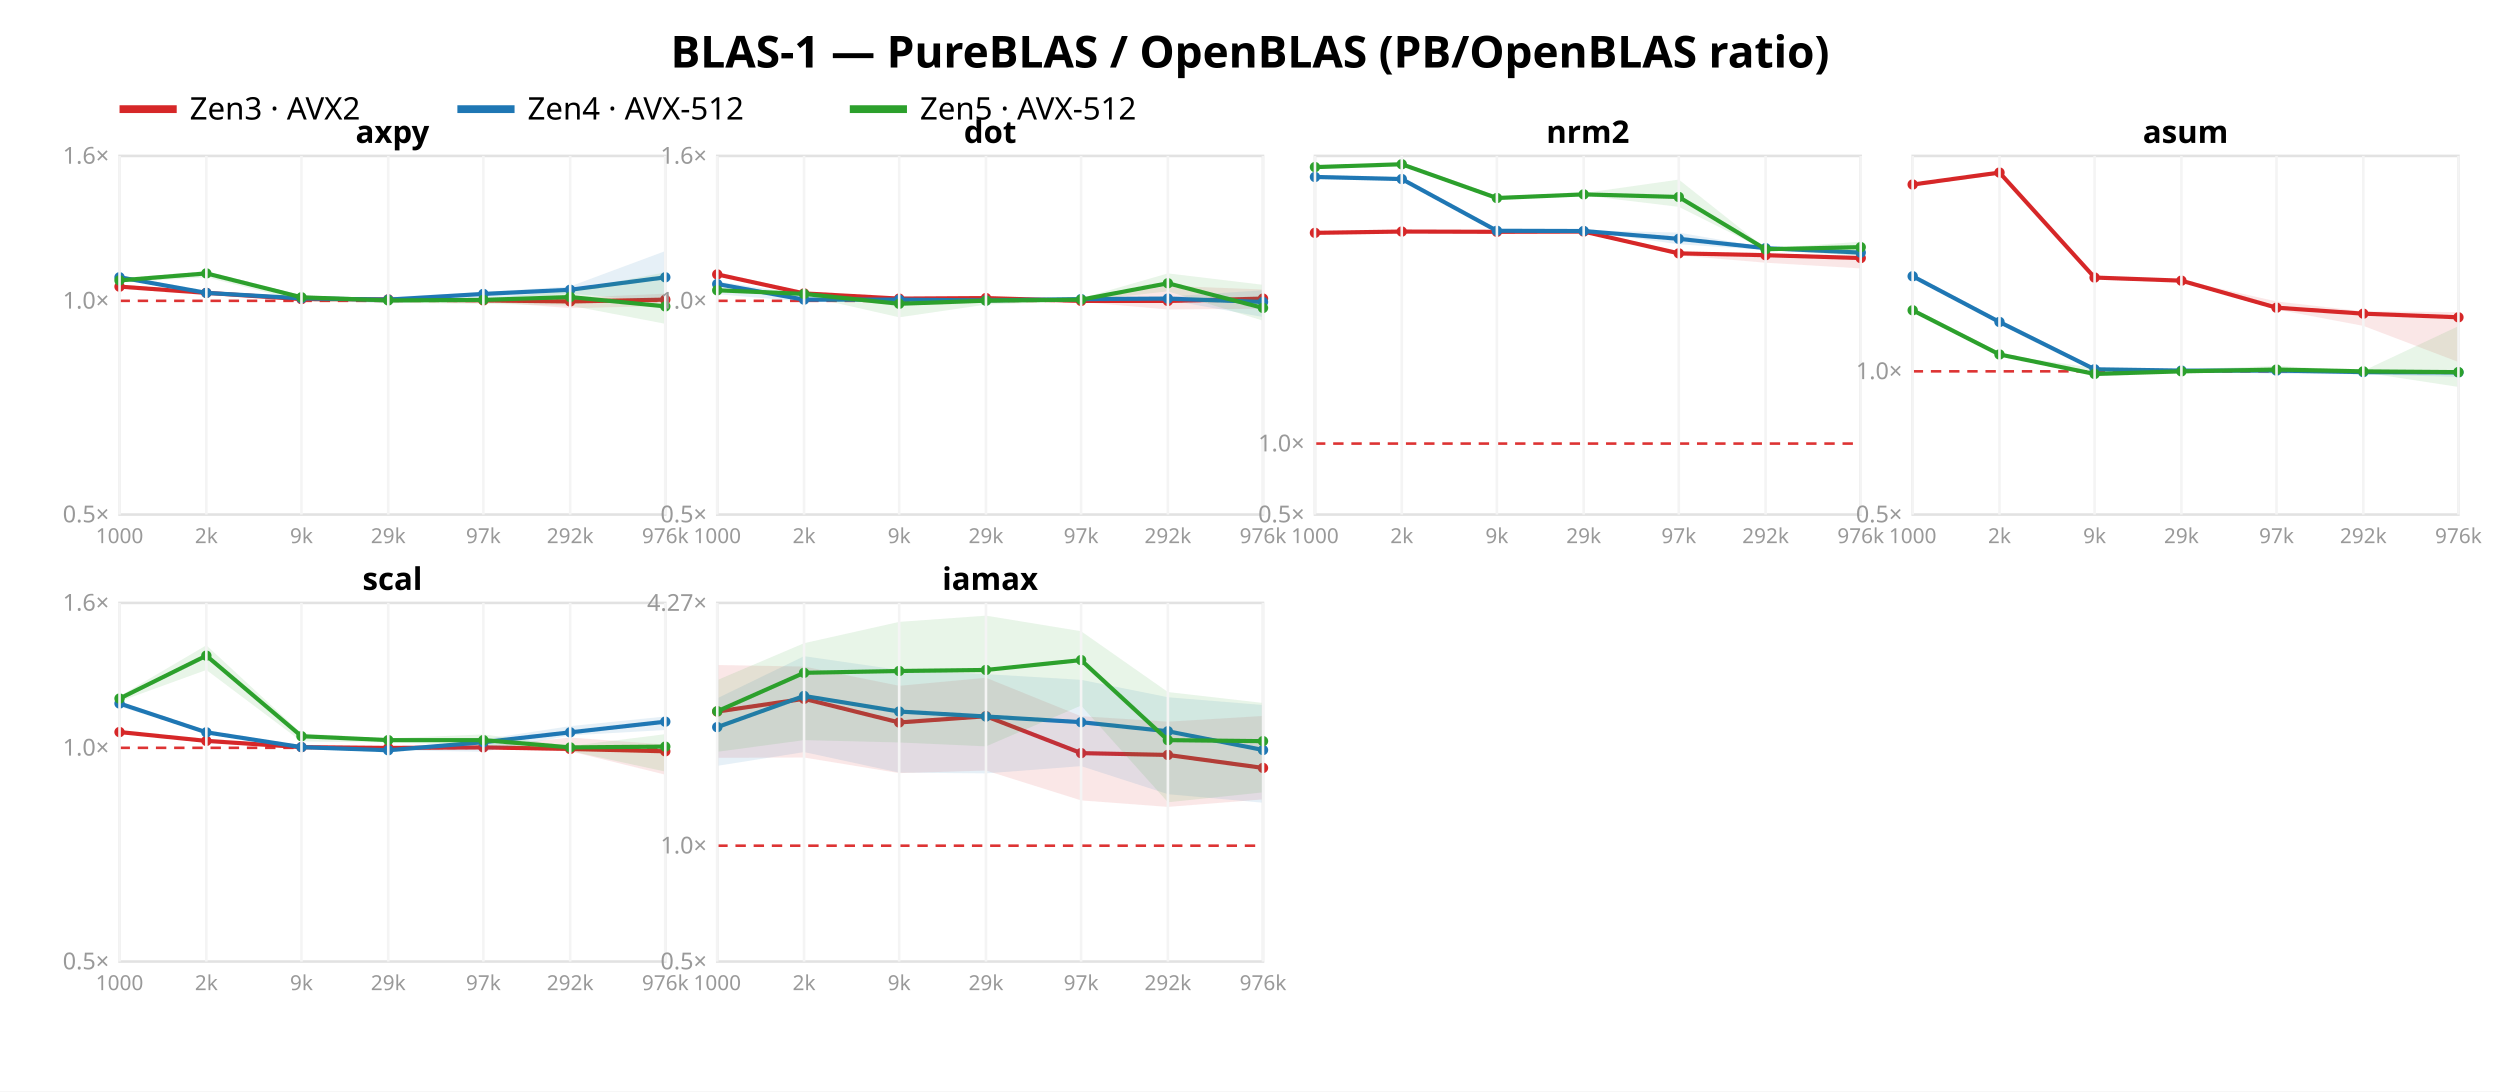
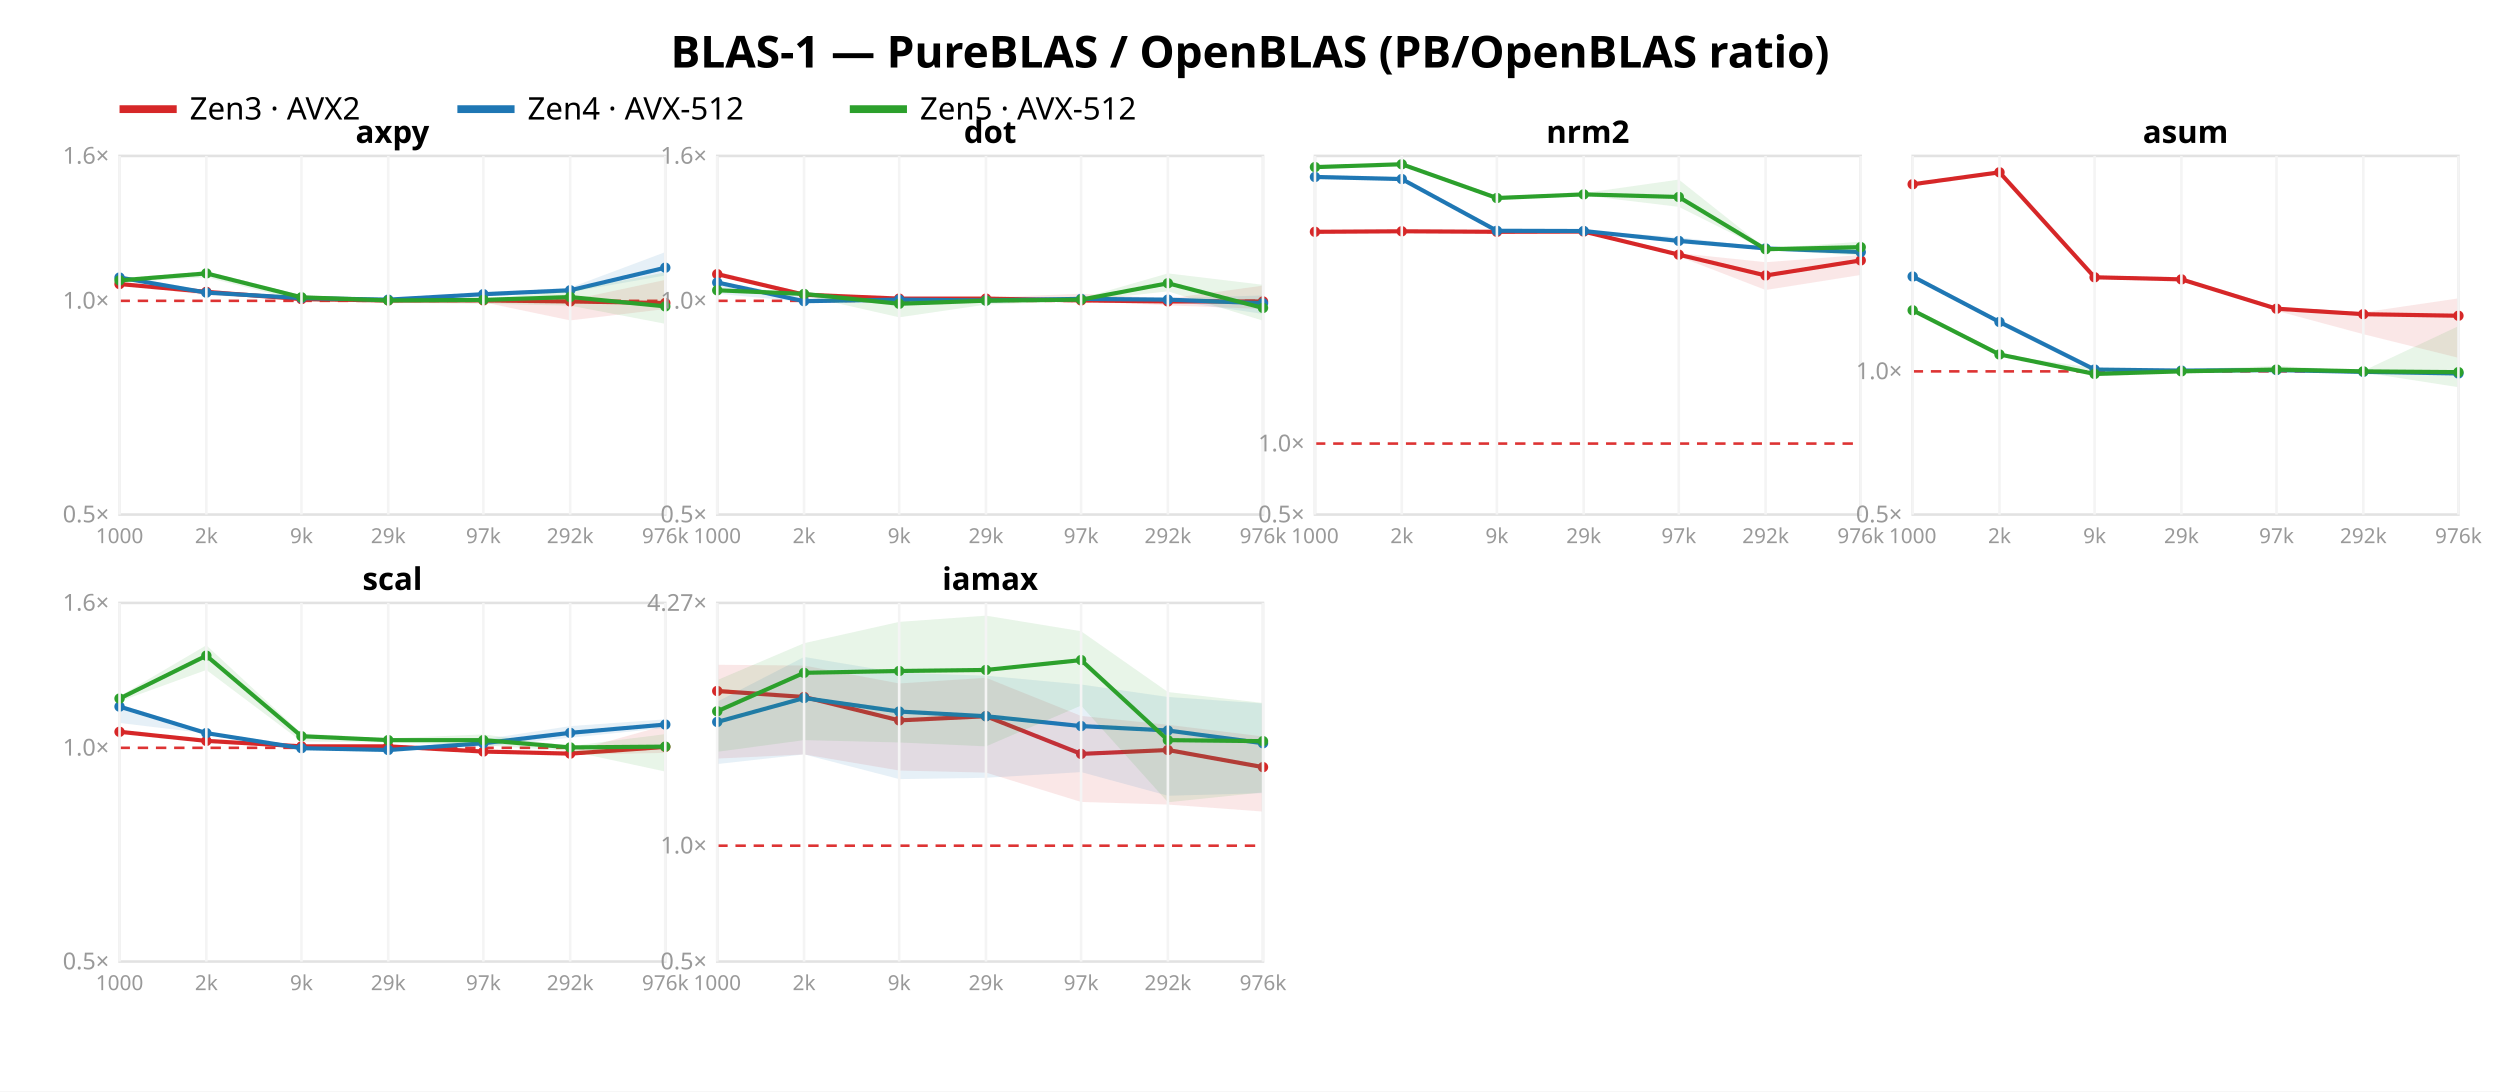
<svg xmlns="http://www.w3.org/2000/svg" width="962" height="420" font-family="sans-serif">
  <rect width="962" height="420" fill="white" />
  <text x="481.0" y="26" text-anchor="middle" font-size="17" font-weight="bold">BLAS-1 — PureBLAS / OpenBLAS (PB/OpenBLAS ratio)</text>
  <line x1="46" y1="42" x2="68" y2="42" stroke="#d62728" stroke-width="3" />
  <text x="73" y="46" font-size="12">Zen3 · AVX2</text>
  <line x1="176" y1="42" x2="198" y2="42" stroke="#1f77b4" stroke-width="3" />
  <text x="203" y="46" font-size="12">Zen4 · AVX-512</text>
  <line x1="327" y1="42" x2="349" y2="42" stroke="#2ca02c" stroke-width="3" />
  <text x="354" y="46" font-size="12">Zen5 · AVX-512</text>
  <rect x="46" y="60" width="210" height="138" fill="none" stroke="#e2e2e2" />
  <line x1="46" y1="115.763" x2="256" y2="115.763" stroke="#d33" stroke-dasharray="4 3" />
  <text x="42" y="201.0" text-anchor="end" font-size="9" fill="#999">0.5×</text>
  <text x="42" y="118.763" text-anchor="end" font-size="9" fill="#999">1.0×</text>
  <text x="42" y="63.0" text-anchor="end" font-size="9" fill="#999">1.6×</text>
-   <polygon points="46.0,110.0 79.4,112.6 116.0,115.0 149.4,114.7 186.0,115.3 219.4,114.6 256.0,113.0 256.0,117.7 219.4,118.6 186.0,116.0 149.4,115.9 116.0,115.2 79.4,112.9 46.0,110.4" fill="#d62728" opacity="0.11" />
-   <polyline points="46.0,110.3 79.4,112.7 116.0,115.1 149.4,115.2 186.0,115.6 219.4,116.0 256.0,115.3" fill="none" stroke="#d62728" stroke-width="1.6" />
-   <circle cx="46.0" cy="110.3" r="2" fill="#d62728" />
-   <circle cx="79.4" cy="112.7" r="2" fill="#d62728" />
+   <polygon points="46.0,109.1 79.4,112.0 116.0,115.0 149.4,114.8 186.0,114.9 219.4,115.5 256.0,107.7 256.0,118.9 219.4,123.3 186.0,116.3 149.4,116.7 116.0,115.3 79.4,113.6 46.0,109.4" fill="#d62728" opacity="0.11" />
+   <polyline points="46.0,109.3 79.4,112.3 116.0,115.1 149.4,115.6 186.0,115.6 219.4,116.0 256.0,116.6" fill="none" stroke="#d62728" stroke-width="1.6" />
+   <circle cx="46.0" cy="109.3" r="2" fill="#d62728" />
+   <circle cx="79.4" cy="112.3" r="2" fill="#d62728" />
  <circle cx="116.0" cy="115.1" r="2" fill="#d62728" />
-   <circle cx="149.4" cy="115.2" r="2" fill="#d62728" />
+   <circle cx="149.4" cy="115.6" r="2" fill="#d62728" />
  <circle cx="186.0" cy="115.6" r="2" fill="#d62728" />
  <circle cx="219.4" cy="116.0" r="2" fill="#d62728" />
-   <circle cx="256.0" cy="115.3" r="2" fill="#d62728" />
-   <polygon points="46.0,106.0 79.4,112.4 116.0,114.2 149.4,114.3 186.0,112.4 219.4,110.2 256.0,96.6 256.0,116.1 219.4,113.0 186.0,115.0 149.4,116.8 116.0,115.0 79.4,112.9 46.0,106.8" fill="#1f77b4" opacity="0.11" />
-   <polyline points="46.0,106.7 79.4,112.7 116.0,114.8 149.4,115.3 186.0,113.1 219.4,111.5 256.0,106.7" fill="none" stroke="#1f77b4" stroke-width="1.6" />
-   <circle cx="46.0" cy="106.7" r="2" fill="#1f77b4" />
-   <circle cx="79.4" cy="112.7" r="2" fill="#1f77b4" />
-   <circle cx="116.0" cy="114.8" r="2" fill="#1f77b4" />
+   <circle cx="256.0" cy="116.6" r="2" fill="#d62728" />
+   <polygon points="46.0,106.3 79.4,112.3 116.0,114.1 149.4,115.0 186.0,112.5 219.4,110.7 256.0,97.0 256.0,106.0 219.4,112.4 186.0,114.1 149.4,115.8 116.0,114.8 79.4,112.8 46.0,106.9" fill="#1f77b4" opacity="0.11" />
+   <polyline points="46.0,106.8 79.4,112.6 116.0,114.7 149.4,115.3 186.0,113.2 219.4,111.7 256.0,103.0" fill="none" stroke="#1f77b4" stroke-width="1.6" />
+   <circle cx="46.0" cy="106.8" r="2" fill="#1f77b4" />
+   <circle cx="79.4" cy="112.6" r="2" fill="#1f77b4" />
+   <circle cx="116.0" cy="114.7" r="2" fill="#1f77b4" />
  <circle cx="149.4" cy="115.3" r="2" fill="#1f77b4" />
-   <circle cx="186.0" cy="113.1" r="2" fill="#1f77b4" />
-   <circle cx="219.4" cy="111.5" r="2" fill="#1f77b4" />
-   <circle cx="256.0" cy="106.7" r="2" fill="#1f77b4" />
+   <circle cx="186.0" cy="113.2" r="2" fill="#1f77b4" />
+   <circle cx="219.4" cy="111.7" r="2" fill="#1f77b4" />
+   <circle cx="256.0" cy="103.0" r="2" fill="#1f77b4" />
  <polygon points="46.0,107.1 79.4,104.3 116.0,113.7 149.4,115.2 186.0,115.0 219.4,111.8 256.0,104.8 256.0,124.6 219.4,117.6 186.0,116.9 149.4,116.5 116.0,115.9 79.4,106.7 46.0,108.7" fill="#2ca02c" opacity="0.11" />
  <polyline points="46.0,107.9 79.4,105.2 116.0,114.4 149.4,115.6 186.0,115.4 219.4,114.3 256.0,117.9" fill="none" stroke="#2ca02c" stroke-width="1.6" />
  <circle cx="46.0" cy="107.9" r="2" fill="#2ca02c" />
  <circle cx="79.4" cy="105.2" r="2" fill="#2ca02c" />
  <circle cx="116.0" cy="114.4" r="2" fill="#2ca02c" />
  <circle cx="149.4" cy="115.6" r="2" fill="#2ca02c" />
  <circle cx="186.0" cy="115.4" r="2" fill="#2ca02c" />
  <circle cx="219.4" cy="114.3" r="2" fill="#2ca02c" />
  <circle cx="256.0" cy="117.9" r="2" fill="#2ca02c" />
  <text x="151.0" y="55" text-anchor="middle" font-size="12" font-weight="bold">axpy</text>
  <line x1="46.0" y1="60" x2="46.0" y2="198" stroke="#f4f4f4" />
  <text x="46.0" y="209" text-anchor="middle" font-size="8" fill="#999">1000</text>
  <line x1="79.4" y1="60" x2="79.4" y2="198" stroke="#f4f4f4" />
  <text x="79.4" y="209" text-anchor="middle" font-size="8" fill="#999">2k</text>
  <line x1="116.0" y1="60" x2="116.0" y2="198" stroke="#f4f4f4" />
  <text x="116.0" y="209" text-anchor="middle" font-size="8" fill="#999">9k</text>
  <line x1="149.4" y1="60" x2="149.4" y2="198" stroke="#f4f4f4" />
  <text x="149.4" y="209" text-anchor="middle" font-size="8" fill="#999">29k</text>
  <line x1="186.0" y1="60" x2="186.0" y2="198" stroke="#f4f4f4" />
  <text x="186.0" y="209" text-anchor="middle" font-size="8" fill="#999">97k</text>
  <line x1="219.4" y1="60" x2="219.4" y2="198" stroke="#f4f4f4" />
  <text x="219.4" y="209" text-anchor="middle" font-size="8" fill="#999">292k</text>
  <line x1="256.0" y1="60" x2="256.0" y2="198" stroke="#f4f4f4" />
  <text x="256.0" y="209" text-anchor="middle" font-size="8" fill="#999">976k</text>
  <rect x="276" y="60" width="210" height="138" fill="none" stroke="#e2e2e2" />
  <line x1="276" y1="115.763" x2="486" y2="115.763" stroke="#d33" stroke-dasharray="4 3" />
  <text x="272" y="201.0" text-anchor="end" font-size="9" fill="#999">0.5×</text>
  <text x="272" y="118.763" text-anchor="end" font-size="9" fill="#999">1.0×</text>
  <text x="272" y="63.0" text-anchor="end" font-size="9" fill="#999">1.6×</text>
-   <polygon points="276.0,105.2 309.4,112.6 346.0,114.9 379.4,114.3 416.0,115.1 449.4,110.0 486.0,111.4 486.0,118.8 449.4,119.1 416.0,116.2 379.4,115.2 346.0,115.0 309.4,113.1 276.0,105.7" fill="#d62728" opacity="0.11" />
-   <polyline points="276.0,105.6 309.4,112.9 346.0,114.9 379.4,114.7 416.0,115.8 449.4,115.8 486.0,114.9" fill="none" stroke="#d62728" stroke-width="1.6" />
-   <circle cx="276.0" cy="105.6" r="2" fill="#d62728" />
-   <circle cx="309.4" cy="112.9" r="2" fill="#d62728" />
+   <polygon points="276.0,104.5 309.4,112.6 346.0,114.8 379.4,114.5 416.0,113.0 449.4,114.9 486.0,109.9 486.0,118.9 449.4,117.5 416.0,115.9 379.4,115.4 346.0,115.0 309.4,113.6 276.0,105.6" fill="#d62728" opacity="0.11" />
+   <polyline points="276.0,105.5 309.4,113.4 346.0,114.9 379.4,114.9 416.0,115.6 449.4,116.0 486.0,116.0" fill="none" stroke="#d62728" stroke-width="1.6" />
+   <circle cx="276.0" cy="105.5" r="2" fill="#d62728" />
+   <circle cx="309.4" cy="113.4" r="2" fill="#d62728" />
  <circle cx="346.0" cy="114.9" r="2" fill="#d62728" />
-   <circle cx="379.4" cy="114.7" r="2" fill="#d62728" />
-   <circle cx="416.0" cy="115.8" r="2" fill="#d62728" />
-   <circle cx="449.4" cy="115.8" r="2" fill="#d62728" />
-   <circle cx="486.0" cy="114.9" r="2" fill="#d62728" />
-   <polygon points="276.0,108.3 309.4,113.3 346.0,115.2 379.4,115.2 416.0,114.4 449.4,114.1 486.0,111.7 486.0,122.0 449.4,115.4 416.0,115.9 379.4,115.9 346.0,115.4 309.4,116.1 276.0,113.2" fill="#1f77b4" opacity="0.11" />
-   <polyline points="276.0,109.3 309.4,115.3 346.0,115.3 379.4,115.6 416.0,115.1 449.4,114.9 486.0,116.2" fill="none" stroke="#1f77b4" stroke-width="1.6" />
-   <circle cx="276.0" cy="109.3" r="2" fill="#1f77b4" />
-   <circle cx="309.4" cy="115.3" r="2" fill="#1f77b4" />
+   <circle cx="379.4" cy="114.9" r="2" fill="#d62728" />
+   <circle cx="416.0" cy="115.6" r="2" fill="#d62728" />
+   <circle cx="449.4" cy="116.0" r="2" fill="#d62728" />
+   <circle cx="486.0" cy="116.0" r="2" fill="#d62728" />
+   <polygon points="276.0,108.2 309.4,114.2 346.0,115.3 379.4,115.5 416.0,114.7 449.4,114.8 486.0,113.7 486.0,120.8 449.4,115.5 416.0,115.4 379.4,115.9 346.0,115.4 309.4,116.2 276.0,113.0" fill="#1f77b4" opacity="0.11" />
+   <polyline points="276.0,108.7 309.4,115.9 346.0,115.3 379.4,115.6 416.0,115.0 449.4,115.3 486.0,116.7" fill="none" stroke="#1f77b4" stroke-width="1.6" />
+   <circle cx="276.0" cy="108.7" r="2" fill="#1f77b4" />
+   <circle cx="309.4" cy="115.9" r="2" fill="#1f77b4" />
  <circle cx="346.0" cy="115.3" r="2" fill="#1f77b4" />
  <circle cx="379.4" cy="115.6" r="2" fill="#1f77b4" />
-   <circle cx="416.0" cy="115.1" r="2" fill="#1f77b4" />
-   <circle cx="449.4" cy="114.9" r="2" fill="#1f77b4" />
-   <circle cx="486.0" cy="116.2" r="2" fill="#1f77b4" />
+   <circle cx="416.0" cy="115.0" r="2" fill="#1f77b4" />
+   <circle cx="449.4" cy="115.3" r="2" fill="#1f77b4" />
+   <circle cx="486.0" cy="116.7" r="2" fill="#1f77b4" />
  <polygon points="276.0,111.6 309.4,112.2 346.0,115.6 379.4,114.2 416.0,114.8 449.4,105.2 486.0,109.6 486.0,123.4 449.4,112.1 416.0,115.8 379.4,117.2 346.0,122.1 309.4,113.8 276.0,111.9" fill="#2ca02c" opacity="0.11" />
  <polyline points="276.0,111.7 309.4,113.1 346.0,116.9 379.4,115.7 416.0,115.3 449.4,109.0 486.0,118.5" fill="none" stroke="#2ca02c" stroke-width="1.6" />
  <circle cx="276.0" cy="111.7" r="2" fill="#2ca02c" />
  <circle cx="309.4" cy="113.1" r="2" fill="#2ca02c" />
  <circle cx="346.0" cy="116.9" r="2" fill="#2ca02c" />
  <circle cx="379.4" cy="115.7" r="2" fill="#2ca02c" />
  <circle cx="416.0" cy="115.3" r="2" fill="#2ca02c" />
  <circle cx="449.4" cy="109.0" r="2" fill="#2ca02c" />
  <circle cx="486.0" cy="118.5" r="2" fill="#2ca02c" />
  <text x="381.0" y="55" text-anchor="middle" font-size="12" font-weight="bold">dot</text>
  <line x1="276.0" y1="60" x2="276.0" y2="198" stroke="#f4f4f4" />
  <text x="276.0" y="209" text-anchor="middle" font-size="8" fill="#999">1000</text>
  <line x1="309.4" y1="60" x2="309.4" y2="198" stroke="#f4f4f4" />
  <text x="309.4" y="209" text-anchor="middle" font-size="8" fill="#999">2k</text>
  <line x1="346.0" y1="60" x2="346.0" y2="198" stroke="#f4f4f4" />
  <text x="346.0" y="209" text-anchor="middle" font-size="8" fill="#999">9k</text>
  <line x1="379.4" y1="60" x2="379.4" y2="198" stroke="#f4f4f4" />
  <text x="379.4" y="209" text-anchor="middle" font-size="8" fill="#999">29k</text>
  <line x1="416.0" y1="60" x2="416.0" y2="198" stroke="#f4f4f4" />
  <text x="416.0" y="209" text-anchor="middle" font-size="8" fill="#999">97k</text>
  <line x1="449.4" y1="60" x2="449.4" y2="198" stroke="#f4f4f4" />
  <text x="449.4" y="209" text-anchor="middle" font-size="8" fill="#999">292k</text>
  <line x1="486.0" y1="60" x2="486.0" y2="198" stroke="#f4f4f4" />
  <text x="486.0" y="209" text-anchor="middle" font-size="8" fill="#999">976k</text>
  <rect x="506" y="60" width="210" height="138" fill="none" stroke="#e2e2e2" />
  <line x1="506" y1="170.69" x2="716" y2="170.69" stroke="#d33" stroke-dasharray="4 3" />
  <text x="502" y="201.0" text-anchor="end" font-size="9" fill="#999">0.5×</text>
  <text x="502" y="173.69" text-anchor="end" font-size="9" fill="#999">1.0×</text>
-   <polygon points="506.0,89.0 539.4,88.8 576.0,88.9 609.4,88.7 646.0,96.8 679.4,97.7 716.0,98.4 716.0,103.3 679.4,101.1 646.0,98.3 609.4,89.6 576.0,89.2 539.4,89.1 506.0,89.9" fill="#d62728" opacity="0.11" />
-   <polyline points="506.0,89.6 539.4,89.1 576.0,89.2 609.4,89.1 646.0,97.5 679.4,98.2 716.0,99.3" fill="none" stroke="#d62728" stroke-width="1.6" />
-   <circle cx="506.0" cy="89.6" r="2" fill="#d62728" />
-   <circle cx="539.4" cy="89.1" r="2" fill="#d62728" />
+   <polygon points="506.0,88.8 539.4,88.8 576.0,88.9 609.4,88.7 646.0,97.4 679.4,100.9 716.0,98.1 716.0,105.8 679.4,111.6 646.0,98.7 609.4,89.1 576.0,89.2 539.4,89.1 506.0,89.4" fill="#d62728" opacity="0.11" />
+   <polyline points="506.0,89.2 539.4,89.0 576.0,89.2 609.4,89.1 646.0,98.0 679.4,106.0 716.0,100.2" fill="none" stroke="#d62728" stroke-width="1.6" />
+   <circle cx="506.0" cy="89.2" r="2" fill="#d62728" />
+   <circle cx="539.4" cy="89.0" r="2" fill="#d62728" />
  <circle cx="576.0" cy="89.2" r="2" fill="#d62728" />
  <circle cx="609.4" cy="89.1" r="2" fill="#d62728" />
-   <circle cx="646.0" cy="97.5" r="2" fill="#d62728" />
-   <circle cx="679.4" cy="98.2" r="2" fill="#d62728" />
-   <circle cx="716.0" cy="99.3" r="2" fill="#d62728" />
-   <polygon points="506.0,67.3 539.4,68.4 576.0,88.6 609.4,88.6 646.0,89.5 679.4,95.3 716.0,96.7 716.0,98.3 679.4,96.2 646.0,94.0 609.4,89.0 576.0,88.9 539.4,69.3 506.0,68.8" fill="#1f77b4" opacity="0.11" />
-   <polyline points="506.0,68.1 539.4,68.9 576.0,88.8 609.4,88.9 646.0,91.9 679.4,95.5 716.0,97.2" fill="none" stroke="#1f77b4" stroke-width="1.6" />
+   <circle cx="646.0" cy="98.0" r="2" fill="#d62728" />
+   <circle cx="679.4" cy="106.0" r="2" fill="#d62728" />
+   <circle cx="716.0" cy="100.2" r="2" fill="#d62728" />
+   <polygon points="506.0,67.3 539.4,68.4 576.0,88.6 609.4,88.6 646.0,91.3 679.4,95.3 716.0,96.7 716.0,97.6 679.4,95.9 646.0,93.7 609.4,89.0 576.0,88.8 539.4,69.3 506.0,68.8" fill="#1f77b4" opacity="0.11" />
+   <polyline points="506.0,68.1 539.4,68.9 576.0,88.8 609.4,88.9 646.0,92.7 679.4,95.6 716.0,97.0" fill="none" stroke="#1f77b4" stroke-width="1.6" />
  <circle cx="506.0" cy="68.1" r="2" fill="#1f77b4" />
  <circle cx="539.4" cy="68.9" r="2" fill="#1f77b4" />
  <circle cx="576.0" cy="88.8" r="2" fill="#1f77b4" />
  <circle cx="609.4" cy="88.9" r="2" fill="#1f77b4" />
-   <circle cx="646.0" cy="91.9" r="2" fill="#1f77b4" />
-   <circle cx="679.4" cy="95.5" r="2" fill="#1f77b4" />
-   <circle cx="716.0" cy="97.2" r="2" fill="#1f77b4" />
+   <circle cx="646.0" cy="92.7" r="2" fill="#1f77b4" />
+   <circle cx="679.4" cy="95.6" r="2" fill="#1f77b4" />
+   <circle cx="716.0" cy="97.0" r="2" fill="#1f77b4" />
  <polygon points="506.0,63.8 539.4,63.0 576.0,75.4 609.4,74.3 646.0,69.1 679.4,95.6 716.0,93.0 716.0,98.3 679.4,96.3 646.0,79.6 609.4,75.2 576.0,76.6 539.4,63.3 506.0,64.6" fill="#2ca02c" opacity="0.11" />
  <polyline points="506.0,64.3 539.4,63.2 576.0,76.2 609.4,74.8 646.0,75.8 679.4,95.9 716.0,95.1" fill="none" stroke="#2ca02c" stroke-width="1.6" />
  <circle cx="506.0" cy="64.3" r="2" fill="#2ca02c" />
  <circle cx="539.4" cy="63.2" r="2" fill="#2ca02c" />
  <circle cx="576.0" cy="76.2" r="2" fill="#2ca02c" />
  <circle cx="609.4" cy="74.8" r="2" fill="#2ca02c" />
  <circle cx="646.0" cy="75.8" r="2" fill="#2ca02c" />
  <circle cx="679.4" cy="95.9" r="2" fill="#2ca02c" />
  <circle cx="716.0" cy="95.1" r="2" fill="#2ca02c" />
  <text x="611.0" y="55" text-anchor="middle" font-size="12" font-weight="bold">nrm2</text>
  <line x1="506.0" y1="60" x2="506.0" y2="198" stroke="#f4f4f4" />
  <text x="506.0" y="209" text-anchor="middle" font-size="8" fill="#999">1000</text>
  <line x1="539.4" y1="60" x2="539.4" y2="198" stroke="#f4f4f4" />
  <text x="539.4" y="209" text-anchor="middle" font-size="8" fill="#999">2k</text>
  <line x1="576.0" y1="60" x2="576.0" y2="198" stroke="#f4f4f4" />
  <text x="576.0" y="209" text-anchor="middle" font-size="8" fill="#999">9k</text>
  <line x1="609.4" y1="60" x2="609.4" y2="198" stroke="#f4f4f4" />
  <text x="609.4" y="209" text-anchor="middle" font-size="8" fill="#999">29k</text>
  <line x1="646.0" y1="60" x2="646.0" y2="198" stroke="#f4f4f4" />
  <text x="646.0" y="209" text-anchor="middle" font-size="8" fill="#999">97k</text>
  <line x1="679.4" y1="60" x2="679.4" y2="198" stroke="#f4f4f4" />
  <text x="679.4" y="209" text-anchor="middle" font-size="8" fill="#999">292k</text>
  <line x1="716.0" y1="60" x2="716.0" y2="198" stroke="#f4f4f4" />
  <text x="716.0" y="209" text-anchor="middle" font-size="8" fill="#999">976k</text>
  <rect x="736" y="60" width="210" height="138" fill="none" stroke="#e2e2e2" />
-   <line x1="736" y1="142.89" x2="946" y2="142.89" stroke="#d33" stroke-dasharray="4 3" />
+   <line x1="736" y1="142.904" x2="946" y2="142.904" stroke="#d33" stroke-dasharray="4 3" />
  <text x="732" y="201.0" text-anchor="end" font-size="9" fill="#999">0.5×</text>
-   <text x="732" y="145.89" text-anchor="end" font-size="9" fill="#999">1.0×</text>
-   <polygon points="736.0,70.8 769.4,66.1 806.0,106.2 839.4,107.7 876.0,116.0 909.4,119.8 946.0,120.1 946.0,139.3 909.4,125.4 876.0,119.1 839.4,108.6 806.0,106.8 769.4,67.2 736.0,71.4" fill="#d62728" opacity="0.11" />
-   <polyline points="736.0,71.0 769.4,66.4 806.0,106.8 839.4,108.0 876.0,118.4 909.4,120.7 946.0,122.1" fill="none" stroke="#d62728" stroke-width="1.6" />
-   <circle cx="736.0" cy="71.0" r="2" fill="#d62728" />
-   <circle cx="769.4" cy="66.4" r="2" fill="#d62728" />
-   <circle cx="806.0" cy="106.8" r="2" fill="#d62728" />
-   <circle cx="839.4" cy="108.0" r="2" fill="#d62728" />
-   <circle cx="876.0" cy="118.4" r="2" fill="#d62728" />
-   <circle cx="909.4" cy="120.7" r="2" fill="#d62728" />
-   <circle cx="946.0" cy="122.1" r="2" fill="#d62728" />
-   <polygon points="736.0,106.1 769.4,123.4 806.0,142.0 839.4,142.5 876.0,142.0 909.4,143.0 946.0,142.6 946.0,145.1 909.4,144.0 876.0,143.9 839.4,142.6 806.0,142.2 769.4,124.1 736.0,106.7" fill="#1f77b4" opacity="0.11" />
-   <polyline points="736.0,106.3 769.4,123.9 806.0,142.1 839.4,142.6 876.0,142.6 909.4,143.2 946.0,143.3" fill="none" stroke="#1f77b4" stroke-width="1.6" />
-   <circle cx="736.0" cy="106.3" r="2" fill="#1f77b4" />
+   <text x="732" y="145.904" text-anchor="end" font-size="9" fill="#999">1.0×</text>
+   <polygon points="736.0,70.5 769.4,66.1 806.0,106.1 839.4,107.0 876.0,118.0 909.4,120.2 946.0,114.8 946.0,137.7 909.4,128.6 876.0,119.6 839.4,107.9 806.0,106.8 769.4,67.0 736.0,71.3" fill="#d62728" opacity="0.11" />
+   <polyline points="736.0,70.9 769.4,66.3 806.0,106.7 839.4,107.5 876.0,118.8 909.4,120.9 946.0,121.5" fill="none" stroke="#d62728" stroke-width="1.6" />
+   <circle cx="736.0" cy="70.9" r="2" fill="#d62728" />
+   <circle cx="769.4" cy="66.3" r="2" fill="#d62728" />
+   <circle cx="806.0" cy="106.7" r="2" fill="#d62728" />
+   <circle cx="839.4" cy="107.5" r="2" fill="#d62728" />
+   <circle cx="876.0" cy="118.8" r="2" fill="#d62728" />
+   <circle cx="909.4" cy="120.9" r="2" fill="#d62728" />
+   <circle cx="946.0" cy="121.5" r="2" fill="#d62728" />
+   <polygon points="736.0,106.0 769.4,123.4 806.0,142.2 839.4,142.6 876.0,141.6 909.4,142.7 946.0,143.1 946.0,144.6 909.4,143.5 876.0,143.1 839.4,142.7 806.0,142.3 769.4,124.2 736.0,106.5" fill="#1f77b4" opacity="0.11" />
+   <polyline points="736.0,106.4 769.4,123.9 806.0,142.2 839.4,142.6 876.0,142.4 909.4,143.1 946.0,143.7" fill="none" stroke="#1f77b4" stroke-width="1.6" />
+   <circle cx="736.0" cy="106.4" r="2" fill="#1f77b4" />
  <circle cx="769.4" cy="123.9" r="2" fill="#1f77b4" />
-   <circle cx="806.0" cy="142.1" r="2" fill="#1f77b4" />
+   <circle cx="806.0" cy="142.2" r="2" fill="#1f77b4" />
  <circle cx="839.4" cy="142.6" r="2" fill="#1f77b4" />
-   <circle cx="876.0" cy="142.6" r="2" fill="#1f77b4" />
-   <circle cx="909.4" cy="143.2" r="2" fill="#1f77b4" />
-   <circle cx="946.0" cy="143.3" r="2" fill="#1f77b4" />
-   <polygon points="736.0,119.2 769.4,136.4 806.0,141.6 839.4,142.1 876.0,140.8 909.4,142.7 946.0,125.5 946.0,148.9 909.4,143.3 876.0,143.3 839.4,143.1 806.0,144.3 769.4,136.5 736.0,119.7" fill="#2ca02c" opacity="0.11" />
+   <circle cx="876.0" cy="142.4" r="2" fill="#1f77b4" />
+   <circle cx="909.4" cy="143.1" r="2" fill="#1f77b4" />
+   <circle cx="946.0" cy="143.7" r="2" fill="#1f77b4" />
+   <polygon points="736.0,119.2 769.4,136.4 806.0,141.6 839.4,142.1 876.0,140.8 909.4,142.7 946.0,125.5 946.0,149.0 909.4,143.3 876.0,143.3 839.4,143.2 806.0,144.3 769.4,136.5 736.0,119.7" fill="#2ca02c" opacity="0.11" />
  <polyline points="736.0,119.4 769.4,136.4 806.0,143.9 839.4,142.9 876.0,142.2 909.4,142.9 946.0,143.2" fill="none" stroke="#2ca02c" stroke-width="1.6" />
  <circle cx="736.0" cy="119.4" r="2" fill="#2ca02c" />
  <circle cx="769.4" cy="136.4" r="2" fill="#2ca02c" />
  <circle cx="806.0" cy="143.9" r="2" fill="#2ca02c" />
  <circle cx="839.4" cy="142.9" r="2" fill="#2ca02c" />
  <circle cx="876.0" cy="142.2" r="2" fill="#2ca02c" />
  <circle cx="909.4" cy="142.9" r="2" fill="#2ca02c" />
  <circle cx="946.0" cy="143.2" r="2" fill="#2ca02c" />
  <text x="841.0" y="55" text-anchor="middle" font-size="12" font-weight="bold">asum</text>
  <line x1="736.0" y1="60" x2="736.0" y2="198" stroke="#f4f4f4" />
  <text x="736.0" y="209" text-anchor="middle" font-size="8" fill="#999">1000</text>
  <line x1="769.4" y1="60" x2="769.4" y2="198" stroke="#f4f4f4" />
  <text x="769.4" y="209" text-anchor="middle" font-size="8" fill="#999">2k</text>
  <line x1="806.0" y1="60" x2="806.0" y2="198" stroke="#f4f4f4" />
  <text x="806.0" y="209" text-anchor="middle" font-size="8" fill="#999">9k</text>
  <line x1="839.4" y1="60" x2="839.4" y2="198" stroke="#f4f4f4" />
  <text x="839.4" y="209" text-anchor="middle" font-size="8" fill="#999">29k</text>
  <line x1="876.0" y1="60" x2="876.0" y2="198" stroke="#f4f4f4" />
  <text x="876.0" y="209" text-anchor="middle" font-size="8" fill="#999">97k</text>
  <line x1="909.4" y1="60" x2="909.4" y2="198" stroke="#f4f4f4" />
  <text x="909.4" y="209" text-anchor="middle" font-size="8" fill="#999">292k</text>
  <line x1="946.0" y1="60" x2="946.0" y2="198" stroke="#f4f4f4" />
  <text x="946.0" y="209" text-anchor="middle" font-size="8" fill="#999">976k</text>
  <rect x="46" y="232" width="210" height="138" fill="none" stroke="#e2e2e2" />
  <line x1="46" y1="287.763" x2="256" y2="287.763" stroke="#d33" stroke-dasharray="4 3" />
  <text x="42" y="373.0" text-anchor="end" font-size="9" fill="#999">0.5×</text>
  <text x="42" y="290.763" text-anchor="end" font-size="9" fill="#999">1.0×</text>
  <text x="42" y="235.0" text-anchor="end" font-size="9" fill="#999">1.6×</text>
-   <polygon points="46.0,281.5 79.4,285.0 116.0,287.4 149.4,287.6 186.0,287.2 219.4,283.8 256.0,286.5 256.0,298.1 219.4,289.1 186.0,288.1 149.4,288.0 116.0,287.6 79.4,285.2 46.0,281.7" fill="#d62728" opacity="0.11" />
-   <polyline points="46.0,281.7 79.4,285.1 116.0,287.5 149.4,287.8 186.0,287.6 219.4,288.2 256.0,289.1" fill="none" stroke="#d62728" stroke-width="1.6" />
-   <circle cx="46.0" cy="281.7" r="2" fill="#d62728" />
+   <polygon points="46.0,281.4 79.4,284.9 116.0,287.1 149.4,286.9 186.0,288.9 219.4,289.3 256.0,279.1 256.0,289.7 219.4,290.4 186.0,289.5 149.4,287.3 116.0,287.3 79.4,285.2 46.0,281.7" fill="#d62728" opacity="0.11" />
+   <polyline points="46.0,281.6 79.4,285.1 116.0,287.2 149.4,287.2 186.0,289.2 219.4,290.0 256.0,287.4" fill="none" stroke="#d62728" stroke-width="1.6" />
+   <circle cx="46.0" cy="281.6" r="2" fill="#d62728" />
  <circle cx="79.4" cy="285.1" r="2" fill="#d62728" />
-   <circle cx="116.0" cy="287.5" r="2" fill="#d62728" />
-   <circle cx="149.4" cy="287.8" r="2" fill="#d62728" />
-   <circle cx="186.0" cy="287.6" r="2" fill="#d62728" />
-   <circle cx="219.4" cy="288.2" r="2" fill="#d62728" />
-   <circle cx="256.0" cy="289.1" r="2" fill="#d62728" />
-   <polygon points="46.0,270.4 79.4,281.5 116.0,287.4 149.4,288.6 186.0,284.5 219.4,279.4 256.0,275.7 256.0,280.9 219.4,283.0 186.0,289.3 149.4,288.7 116.0,287.6 79.4,282.2 46.0,271.9" fill="#1f77b4" opacity="0.11" />
-   <polyline points="46.0,270.7 79.4,281.8 116.0,287.5 149.4,288.7 186.0,285.6 219.4,281.8 256.0,277.7" fill="none" stroke="#1f77b4" stroke-width="1.6" />
-   <circle cx="46.0" cy="270.7" r="2" fill="#1f77b4" />
-   <circle cx="79.4" cy="281.8" r="2" fill="#1f77b4" />
-   <circle cx="116.0" cy="287.5" r="2" fill="#1f77b4" />
-   <circle cx="149.4" cy="288.7" r="2" fill="#1f77b4" />
-   <circle cx="186.0" cy="285.6" r="2" fill="#1f77b4" />
-   <circle cx="219.4" cy="281.8" r="2" fill="#1f77b4" />
-   <circle cx="256.0" cy="277.7" r="2" fill="#1f77b4" />
+   <circle cx="116.0" cy="287.2" r="2" fill="#d62728" />
+   <circle cx="149.4" cy="287.2" r="2" fill="#d62728" />
+   <circle cx="186.0" cy="289.2" r="2" fill="#d62728" />
+   <circle cx="219.4" cy="290.0" r="2" fill="#d62728" />
+   <circle cx="256.0" cy="287.4" r="2" fill="#d62728" />
+   <polygon points="46.0,271.4 79.4,281.9 116.0,287.7 149.4,288.1 186.0,284.5 219.4,279.4 256.0,276.8 256.0,280.1 219.4,283.9 186.0,287.3 149.4,288.7 116.0,288.0 79.4,282.2 46.0,278.2" fill="#1f77b4" opacity="0.11" />
+   <polyline points="46.0,271.9 79.4,282.1 116.0,287.9 149.4,288.6 186.0,286.0 219.4,282.0 256.0,278.8" fill="none" stroke="#1f77b4" stroke-width="1.6" />
+   <circle cx="46.0" cy="271.9" r="2" fill="#1f77b4" />
+   <circle cx="79.4" cy="282.1" r="2" fill="#1f77b4" />
+   <circle cx="116.0" cy="287.9" r="2" fill="#1f77b4" />
+   <circle cx="149.4" cy="288.6" r="2" fill="#1f77b4" />
+   <circle cx="186.0" cy="286.0" r="2" fill="#1f77b4" />
+   <circle cx="219.4" cy="282.0" r="2" fill="#1f77b4" />
+   <circle cx="256.0" cy="278.8" r="2" fill="#1f77b4" />
  <polygon points="46.0,267.9 79.4,248.3 116.0,282.2 149.4,284.1 186.0,282.6 219.4,287.1 256.0,282.5 256.0,296.9 219.4,289.0 186.0,286.8 149.4,285.7 116.0,285.3 79.4,257.8 46.0,269.9" fill="#2ca02c" opacity="0.11" />
  <polyline points="46.0,268.8 79.4,252.3 116.0,283.3 149.4,284.8 186.0,284.8 219.4,287.6 256.0,287.3" fill="none" stroke="#2ca02c" stroke-width="1.6" />
  <circle cx="46.0" cy="268.8" r="2" fill="#2ca02c" />
  <circle cx="79.4" cy="252.3" r="2" fill="#2ca02c" />
  <circle cx="116.0" cy="283.3" r="2" fill="#2ca02c" />
  <circle cx="149.4" cy="284.8" r="2" fill="#2ca02c" />
  <circle cx="186.0" cy="284.8" r="2" fill="#2ca02c" />
  <circle cx="219.4" cy="287.6" r="2" fill="#2ca02c" />
  <circle cx="256.0" cy="287.3" r="2" fill="#2ca02c" />
  <text x="151.0" y="227" text-anchor="middle" font-size="12" font-weight="bold">scal</text>
  <line x1="46.0" y1="232" x2="46.0" y2="370" stroke="#f4f4f4" />
  <text x="46.0" y="381" text-anchor="middle" font-size="8" fill="#999">1000</text>
  <line x1="79.4" y1="232" x2="79.4" y2="370" stroke="#f4f4f4" />
  <text x="79.4" y="381" text-anchor="middle" font-size="8" fill="#999">2k</text>
  <line x1="116.0" y1="232" x2="116.0" y2="370" stroke="#f4f4f4" />
  <text x="116.0" y="381" text-anchor="middle" font-size="8" fill="#999">9k</text>
  <line x1="149.4" y1="232" x2="149.4" y2="370" stroke="#f4f4f4" />
  <text x="149.4" y="381" text-anchor="middle" font-size="8" fill="#999">29k</text>
  <line x1="186.0" y1="232" x2="186.0" y2="370" stroke="#f4f4f4" />
  <text x="186.0" y="381" text-anchor="middle" font-size="8" fill="#999">97k</text>
  <line x1="219.4" y1="232" x2="219.4" y2="370" stroke="#f4f4f4" />
  <text x="219.4" y="381" text-anchor="middle" font-size="8" fill="#999">292k</text>
  <line x1="256.0" y1="232" x2="256.0" y2="370" stroke="#f4f4f4" />
  <text x="256.0" y="381" text-anchor="middle" font-size="8" fill="#999">976k</text>
  <rect x="276" y="232" width="210" height="138" fill="none" stroke="#e2e2e2" />
  <line x1="276" y1="325.421" x2="486" y2="325.421" stroke="#d33" stroke-dasharray="4 3" />
  <text x="272" y="373.0" text-anchor="end" font-size="9" fill="#999">0.5×</text>
  <text x="272" y="328.421" text-anchor="end" font-size="9" fill="#999">1.0×</text>
  <text x="272" y="235.062" text-anchor="end" font-size="9" fill="#999">4.27×</text>
-   <polygon points="276.0,255.9 309.4,256.5 346.0,263.9 379.4,260.8 416.0,275.6 449.4,277.7 486.0,275.5 486.0,307.6 449.4,310.5 416.0,308.0 379.4,296.5 346.0,297.5 309.4,291.5 276.0,291.6" fill="#d62728" opacity="0.11" />
-   <polyline points="276.0,273.8 309.4,268.9 346.0,278.0 379.4,275.6 416.0,289.8 449.4,290.5 486.0,295.5" fill="none" stroke="#d62728" stroke-width="1.6" />
-   <circle cx="276.0" cy="273.8" r="2" fill="#d62728" />
-   <circle cx="309.4" cy="268.9" r="2" fill="#d62728" />
-   <circle cx="346.0" cy="278.0" r="2" fill="#d62728" />
+   <polygon points="276.0,255.8 309.4,256.1 346.0,263.0 379.4,260.8 416.0,275.5 449.4,278.9 486.0,283.4 486.0,312.3 449.4,309.6 416.0,308.6 379.4,297.3 346.0,296.5 309.4,290.3 276.0,291.9" fill="#d62728" opacity="0.11" />
+   <polyline points="276.0,265.9 309.4,268.2 346.0,277.2 379.4,275.6 416.0,290.1 449.4,288.6 486.0,295.2" fill="none" stroke="#d62728" stroke-width="1.6" />
+   <circle cx="276.0" cy="265.9" r="2" fill="#d62728" />
+   <circle cx="309.4" cy="268.2" r="2" fill="#d62728" />
+   <circle cx="346.0" cy="277.2" r="2" fill="#d62728" />
  <circle cx="379.4" cy="275.6" r="2" fill="#d62728" />
-   <circle cx="416.0" cy="289.8" r="2" fill="#d62728" />
-   <circle cx="449.4" cy="290.5" r="2" fill="#d62728" />
-   <circle cx="486.0" cy="295.5" r="2" fill="#d62728" />
-   <polygon points="276.0,268.7 309.4,252.5 346.0,257.8 379.4,259.4 416.0,261.6 449.4,268.3 486.0,271.3 486.0,308.9 449.4,305.6 416.0,294.8 379.4,297.6 346.0,297.3 309.4,289.4 276.0,294.7" fill="#1f77b4" opacity="0.11" />
-   <polyline points="276.0,279.8 309.4,267.8 346.0,273.8 379.4,275.7 416.0,277.9 449.4,281.4 486.0,288.6" fill="none" stroke="#1f77b4" stroke-width="1.6" />
-   <circle cx="276.0" cy="279.8" r="2" fill="#1f77b4" />
-   <circle cx="309.4" cy="267.8" r="2" fill="#1f77b4" />
+   <circle cx="416.0" cy="290.1" r="2" fill="#d62728" />
+   <circle cx="449.4" cy="288.6" r="2" fill="#d62728" />
+   <circle cx="486.0" cy="295.2" r="2" fill="#d62728" />
+   <polygon points="276.0,270.0 309.4,252.8 346.0,258.9 379.4,260.0 416.0,263.4 449.4,268.2 486.0,270.7 486.0,305.2 449.4,306.2 416.0,297.1 379.4,299.3 346.0,299.8 309.4,290.3 276.0,294.0" fill="#1f77b4" opacity="0.11" />
+   <polyline points="276.0,277.8 309.4,268.6 346.0,273.8 379.4,275.6 416.0,279.4 449.4,281.1 486.0,286.0" fill="none" stroke="#1f77b4" stroke-width="1.6" />
+   <circle cx="276.0" cy="277.8" r="2" fill="#1f77b4" />
+   <circle cx="309.4" cy="268.6" r="2" fill="#1f77b4" />
  <circle cx="346.0" cy="273.8" r="2" fill="#1f77b4" />
-   <circle cx="379.4" cy="275.7" r="2" fill="#1f77b4" />
-   <circle cx="416.0" cy="277.9" r="2" fill="#1f77b4" />
-   <circle cx="449.4" cy="281.4" r="2" fill="#1f77b4" />
-   <circle cx="486.0" cy="288.6" r="2" fill="#1f77b4" />
+   <circle cx="379.4" cy="275.6" r="2" fill="#1f77b4" />
+   <circle cx="416.0" cy="279.4" r="2" fill="#1f77b4" />
+   <circle cx="449.4" cy="281.1" r="2" fill="#1f77b4" />
+   <circle cx="486.0" cy="286.0" r="2" fill="#1f77b4" />
  <polygon points="276.0,261.7 309.4,247.5 346.0,239.3 379.4,236.9 416.0,242.9 449.4,266.3 486.0,270.5 486.0,304.9 449.4,308.7 416.0,271.5 379.4,287.2 346.0,285.7 309.4,284.8 276.0,289.3" fill="#2ca02c" opacity="0.11" />
  <polyline points="276.0,273.7 309.4,258.9 346.0,258.2 379.4,257.8 416.0,254.0 449.4,284.8 486.0,285.2" fill="none" stroke="#2ca02c" stroke-width="1.6" />
  <circle cx="276.0" cy="273.7" r="2" fill="#2ca02c" />
  <circle cx="309.4" cy="258.9" r="2" fill="#2ca02c" />
  <circle cx="346.0" cy="258.2" r="2" fill="#2ca02c" />
  <circle cx="379.4" cy="257.8" r="2" fill="#2ca02c" />
  <circle cx="416.0" cy="254.0" r="2" fill="#2ca02c" />
  <circle cx="449.4" cy="284.8" r="2" fill="#2ca02c" />
  <circle cx="486.0" cy="285.2" r="2" fill="#2ca02c" />
  <text x="381.0" y="227" text-anchor="middle" font-size="12" font-weight="bold">iamax</text>
  <line x1="276.0" y1="232" x2="276.0" y2="370" stroke="#f4f4f4" />
  <text x="276.0" y="381" text-anchor="middle" font-size="8" fill="#999">1000</text>
  <line x1="309.4" y1="232" x2="309.4" y2="370" stroke="#f4f4f4" />
  <text x="309.4" y="381" text-anchor="middle" font-size="8" fill="#999">2k</text>
  <line x1="346.0" y1="232" x2="346.0" y2="370" stroke="#f4f4f4" />
  <text x="346.0" y="381" text-anchor="middle" font-size="8" fill="#999">9k</text>
  <line x1="379.4" y1="232" x2="379.4" y2="370" stroke="#f4f4f4" />
  <text x="379.4" y="381" text-anchor="middle" font-size="8" fill="#999">29k</text>
  <line x1="416.0" y1="232" x2="416.0" y2="370" stroke="#f4f4f4" />
  <text x="416.0" y="381" text-anchor="middle" font-size="8" fill="#999">97k</text>
  <line x1="449.4" y1="232" x2="449.4" y2="370" stroke="#f4f4f4" />
  <text x="449.4" y="381" text-anchor="middle" font-size="8" fill="#999">292k</text>
  <line x1="486.0" y1="232" x2="486.0" y2="370" stroke="#f4f4f4" />
  <text x="486.0" y="381" text-anchor="middle" font-size="8" fill="#999">976k</text>
</svg>
